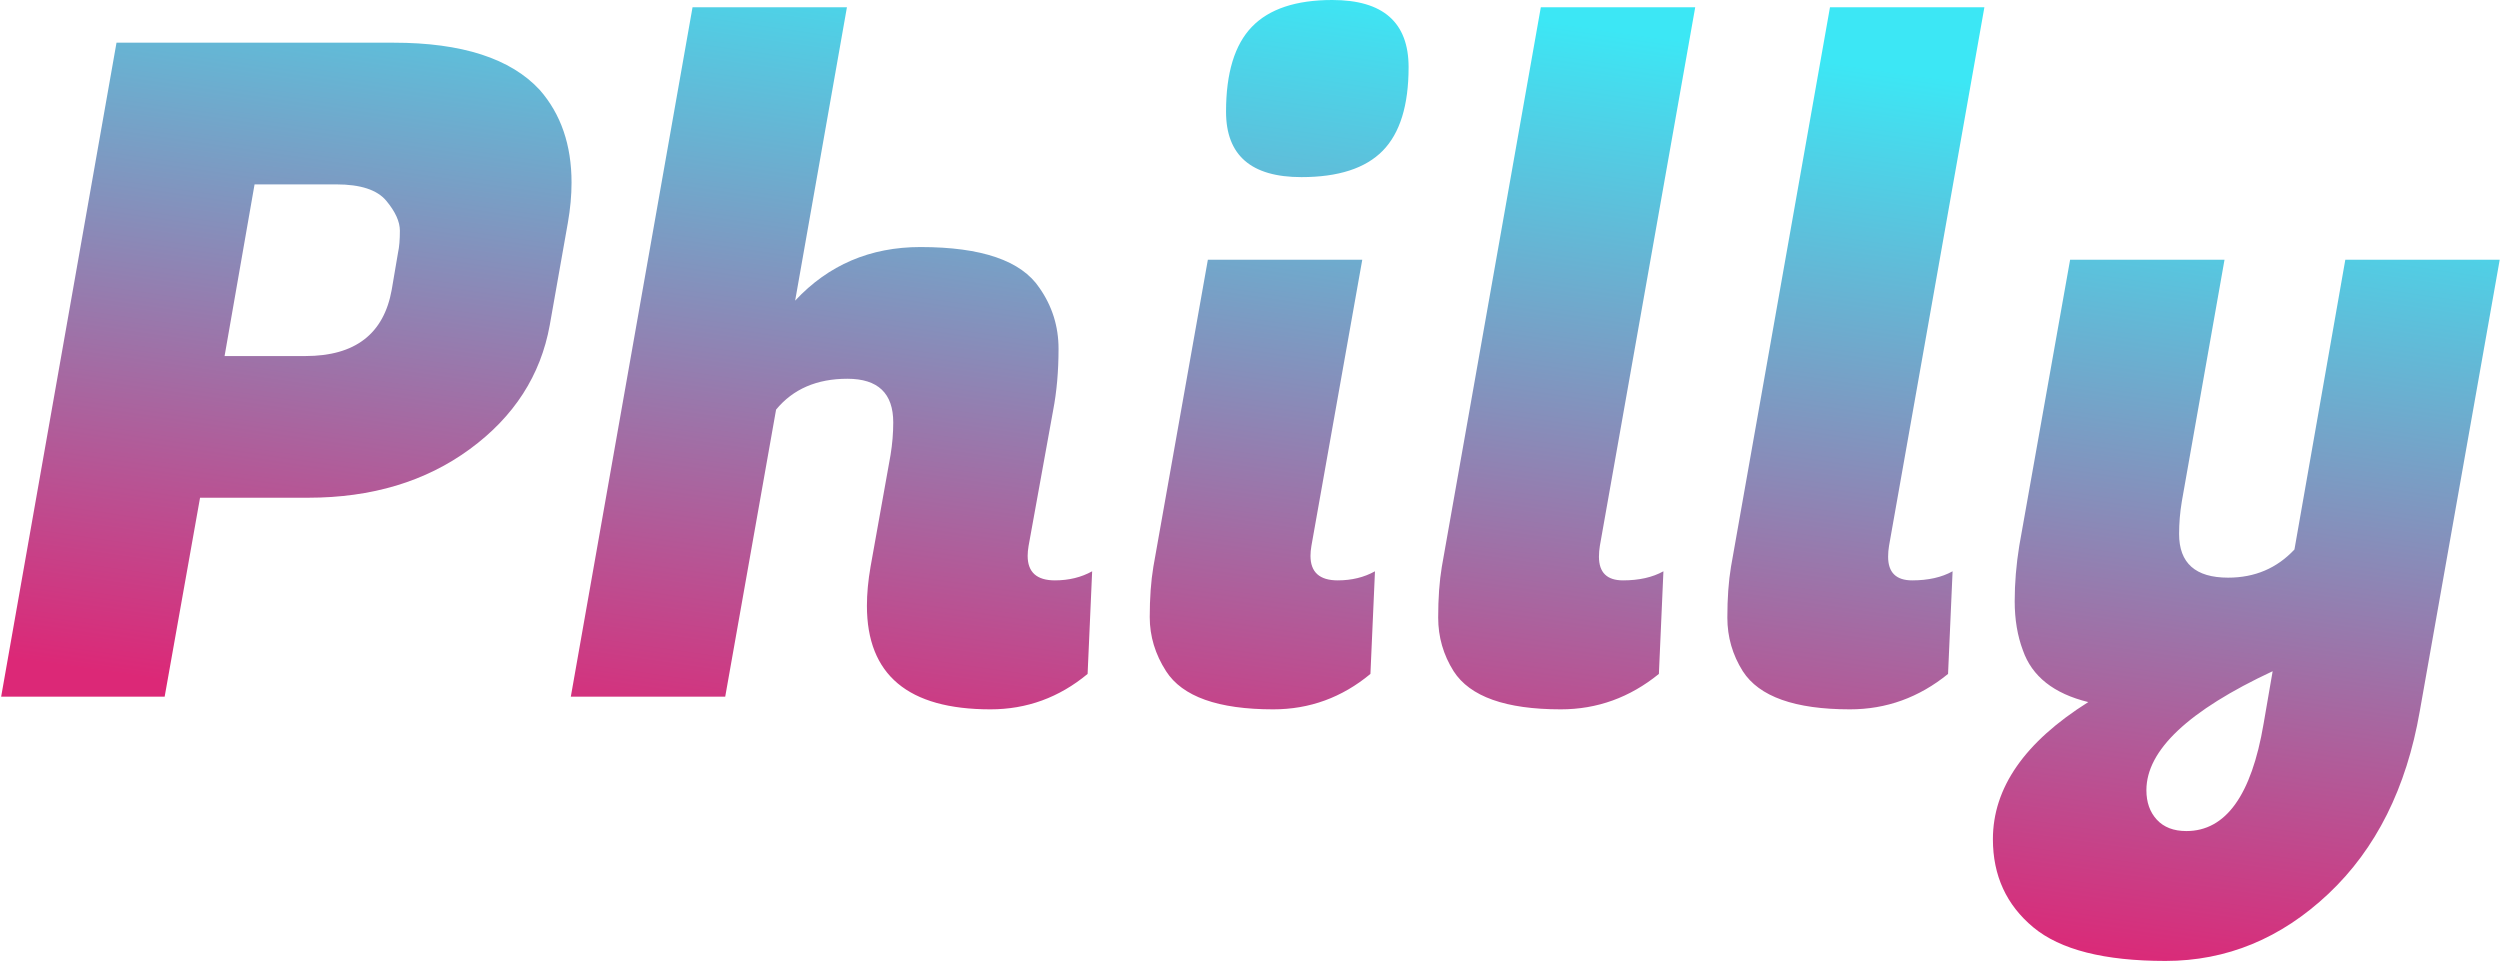
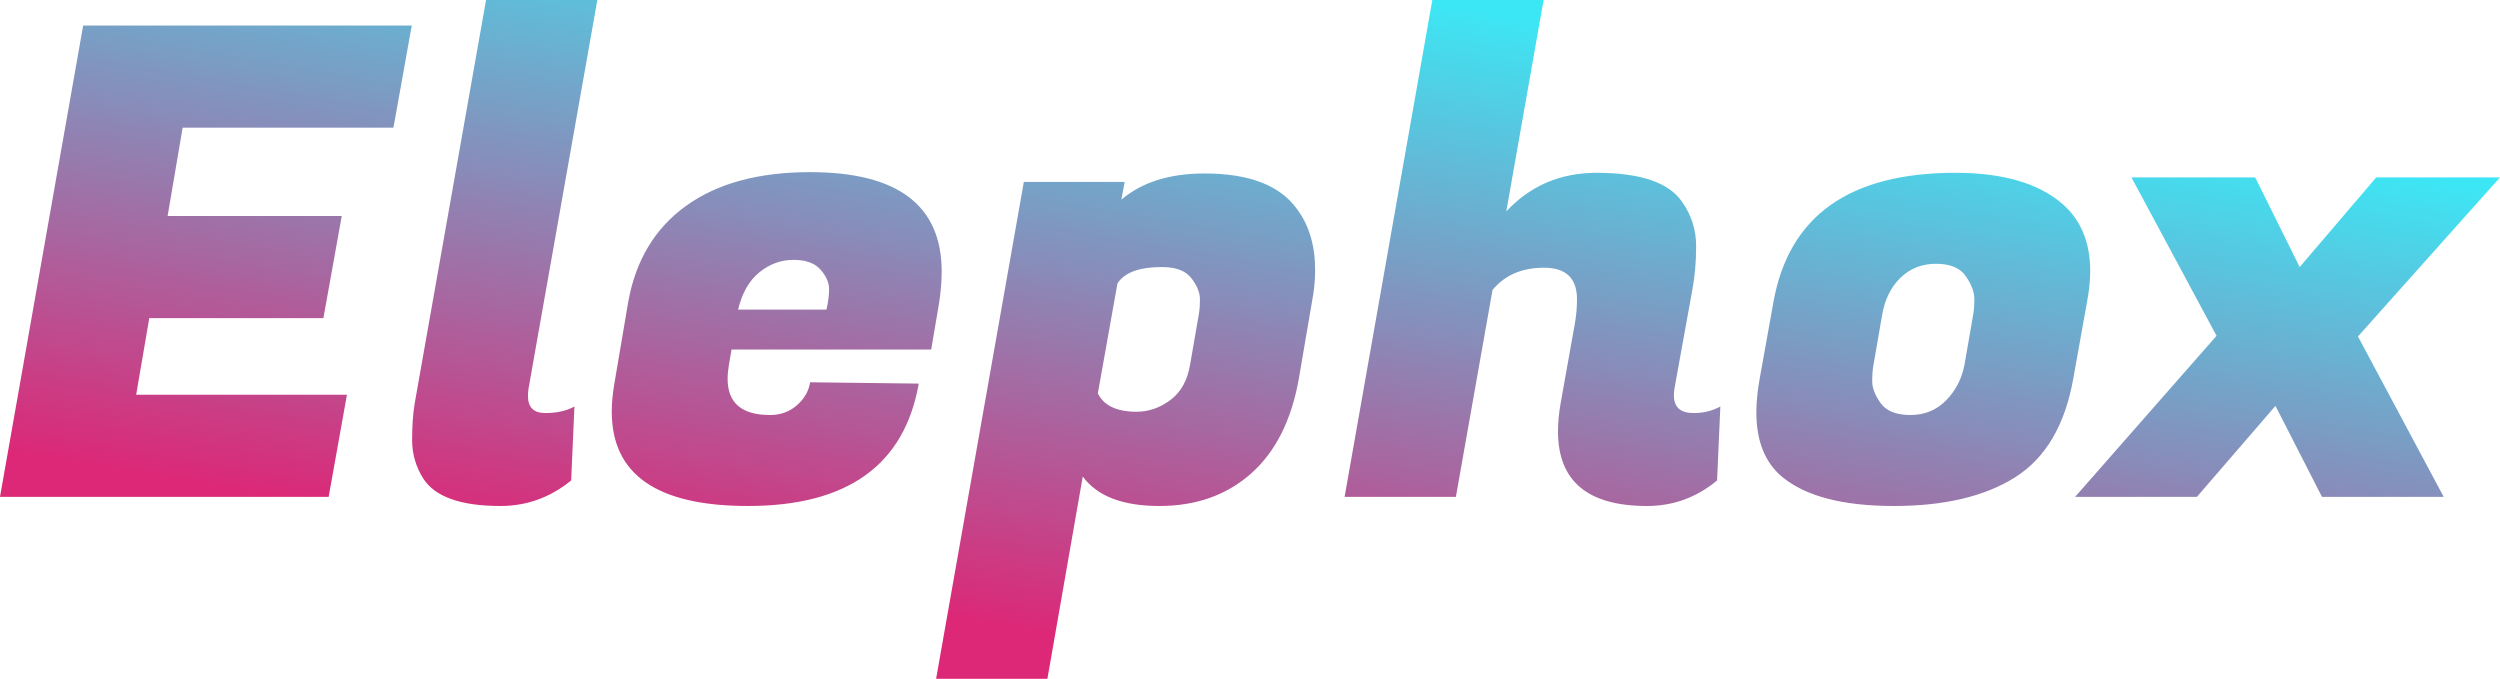
- <svg xmlns="http://www.w3.org/2000/svg" xmlns:xlink="http://www.w3.org/1999/xlink" id="svg3" version="1.1" viewBox="0 0 1902 732" height="2.44in" width="6.34in">
+ <svg xmlns="http://www.w3.org/2000/svg" xmlns:xlink="http://www.w3.org/1999/xlink" width="431.162mm" height="117.073mm" viewBox="0 0 1527.607 414.79" version="1.1" id="svg3">
  <defs id="defs7">
-     <linearGradient id="linearGradient851">
-       <stop id="stop847" offset="0" style="stop-color:#dc2877;stop-opacity:1" />
-       <stop id="stop849" offset="1" style="stop-color:#3ce7f5;stop-opacity:1" />
+     <linearGradient id="neon">
+       <stop style="stop-color:#3ce7f5;stop-opacity:1" offset="0" id="stop824" />
+       <stop style="stop-color:#dc2877;stop-opacity:1" offset="1" id="stop826" />
    </linearGradient>
-     <linearGradient gradientUnits="userSpaceOnUse" y2="-14.991" x2="968.802" y1="627.754" x1="875.107" id="linearGradient853" xlink:href="#linearGradient851" />
+     <linearGradient xlink:href="#neon" id="linearGradient830" x1="921.531" y1="56.702" x2="848.454" y2="472.617" gradientUnits="userSpaceOnUse" gradientTransform="translate(-46.32328,-56.70155)" />
  </defs>
-   <path style="mix-blend-mode:normal;fill:url(#linearGradient853);fill-opacity:1;stroke-width:0;stroke-miterlimit:4;stroke-dasharray:none;stroke:none" d="m 234.44,378.67 c 0,0 -82.24,0 -82.24,0 0,0 -26.93,151.33 -26.93,151.33 0,0 -124.39,0 -124.39,0 0,0 87.76,-497.52 87.76,-497.52 0,0 210.75,0 210.75,0 52.05,0 89.13,11.98 111.25,35.93 16.13,18.43 24.19,41.92 24.19,70.48 0,9.68 -0.92,19.81 -2.77,30.41 0,0 -13.81,78.08 -13.81,78.08 -6.92,38.24 -27.2,69.68 -60.83,94.32 -33.62,24.65 -74.62,36.97 -122.98,36.97 z m 21.42,-238.39 c 0,0 -62.19,0 -62.19,0 0,0 -22.81,130.6 -22.81,130.6 0,0 61.5,0 61.5,0 37.78,0 59.66,-16.82 65.66,-50.44 0,0 4.82,-28.35 4.82,-28.35 0.93,-4.14 1.39,-9.67 1.39,-16.57 0,-6.91 -3.46,-14.51 -10.37,-22.8 -6.91,-8.29 -19.57,-12.44 -38,-12.44 z m 546.72,301.27 c 10.59,0 20.03,-2.3 28.33,-6.91 0,0 -3.46,78.08 -3.46,78.08 -21.65,17.97 -46.29,26.95 -73.93,26.95 -62.65,0 -93.97,-26.25 -93.97,-78.76 0,-9.22 0.92,-19.13 2.76,-29.72 0,0 15.21,-85 15.21,-85 1.37,-8.29 2.06,-16.58 2.06,-24.88 0,-22.1 -11.63,-33.15 -34.89,-33.15 -23.26,0 -41.35,7.82 -54.25,23.48 0,0 -38.69,218.36 -38.69,218.36 0,0 -117.47,0 -117.47,0 0,0 92.6,-524.47 92.6,-524.47 0,0 117.46,0 117.46,0 0,0 -39.39,223.19 -39.39,223.19 25.34,-27.18 57.12,-40.77 95.36,-40.77 46.53,0 76.71,10.37 90.52,31.1 9.67,13.82 14.51,29.25 14.51,46.29 0,17.05 -1.38,32.71 -4.14,46.99 0,0 -18.65,102.97 -18.65,102.97 -0.47,2.76 -0.71,5.29 -0.71,7.59 0,12.44 6.91,18.66 20.74,18.66 z m 215.17,0 c 10.59,0 20.04,-2.3 28.33,-6.91 0,0 -3.46,78.08 -3.46,78.08 -21.64,17.97 -46.29,26.95 -73.93,26.95 -41.92,0 -69.1,-9.67 -81.53,-29.01 -8.3,-12.91 -12.44,-26.62 -12.44,-41.13 0,-14.51 0.92,-27.29 2.76,-38.34 0,0 41.46,-233.57 41.46,-233.57 0,0 117.47,0 117.47,0 0,0 -38.69,217.68 -38.69,217.68 -0.47,2.76 -0.7,5.29 -0.7,7.59 0,12.44 6.91,18.66 20.73,18.66 z M 932.77,85 c 0,-29.49 6.56,-51.02 19.68,-64.61 C 965.58,6.8 985.96,0 1013.61,0 c 38.69,0 58.05,17.05 58.05,51.14 0,29.02 -6.57,50.22 -19.71,63.58 -13.12,13.35 -33.74,20.03 -61.84,20.03 -38.23,0 -57.34,-16.58 -57.34,-49.75 z m 283.71,338.59 c 0,11.97 6.1,17.96 18.3,17.96 12.21,0 22.46,-2.3 30.75,-6.91 0,0 -3.45,78.08 -3.45,78.08 -22.11,17.97 -46.98,26.95 -74.63,26.95 -41.91,0 -69.09,-9.67 -81.53,-29.01 -7.83,-12.44 -11.75,-26.03 -11.75,-40.77 0,-14.75 0.92,-27.65 2.77,-38.7 0,0 75.31,-425.66 75.31,-425.66 0,0 117.47,0 117.47,0 0,0 -72.55,409.77 -72.55,409.77 -0.46,2.76 -0.69,5.52 -0.69,8.29 z m 220,0 c 0,11.97 6.1,17.96 18.3,17.96 12.21,0 22.46,-2.3 30.75,-6.91 0,0 -3.45,78.08 -3.45,78.08 -22.11,17.97 -46.98,26.95 -74.63,26.95 -41.91,0 -69.09,-9.67 -81.53,-29.01 -7.83,-12.44 -11.75,-26.03 -11.75,-40.77 0,-14.75 0.92,-27.65 2.77,-38.7 0,0 75.31,-425.66 75.31,-425.66 0,0 117.47,0 117.47,0 0,0 -72.55,409.77 -72.55,409.77 -0.46,2.76 -0.69,5.52 -0.69,8.29 z m 223.46,-42.15 c -1.39,8.29 -2.08,16.58 -2.08,24.87 0,22.12 12.44,33.17 37.31,33.17 20.27,0 37.08,-7.14 50.44,-21.42 0,0 38.7,-220.44 38.7,-220.44 0,0 117.47,0 117.47,0 0,0 -60.81,343.44 -60.81,343.44 -10.14,58.5 -33.29,104.79 -69.45,138.88 -36.16,34.09 -77.5,51.14 -124.04,51.14 -46.52,0 -80.03,-8.53 -100.53,-25.56 -20.5,-17.05 -30.75,-39.39 -30.75,-67.04 0,-39.15 24.19,-73.93 72.57,-104.34 -26.27,-6.44 -42.85,-19.57 -49.75,-39.37 -4.16,-11.07 -6.24,-23.5 -6.24,-37.32 0,-13.82 1.16,-27.87 3.47,-42.15 0,0 38.69,-217.68 38.69,-217.68 0,0 117.47,0 117.47,0 0,0 -32.47,183.82 -32.47,183.82 z m 3.45,250.83 c 29.94,0 49.52,-27.18 58.73,-81.54 0,0 6.91,-40.07 6.91,-40.07 -64.03,29.93 -96.05,60.11 -96.05,90.51 0,9.22 2.65,16.71 7.94,22.45 5.3,5.76 12.79,8.65 22.47,8.65 z" stroke-width="1" stroke="#000000" fill="none" id="Pfad" />
+   <path id="Path" fill="none" stroke="#000000" stroke-width="1" d="m 200.818,303.59 c 0,0 -200.82,0 -200.82,0 0,0 50.82,-288 50.82,-288 0,0 200.79,0 200.79,0 0,0 -11.2,62.41 -11.2,62.41 0,0 -128.8,0 -128.8,0 0,0 -9.2,54 -9.2,54 0,0 106.41,0 106.41,0 0,0 -11.21,62.39 -11.21,62.39 0,0 -106.4,0 -106.4,0 0,0 -8,46.79 -8,46.79 0,0 128.79,0 128.79,0 0,0 -11.18,62.41 -11.18,62.41 z m 121.79,-61.59 c 0,6.93 3.53,10.39 10.6,10.39 7.07,0 13,-1.34 17.79,-4 0,0 -2,45.2 -2,45.2 -12.79,10.39 -27.18,15.59 -43.18,15.59 -24.28,0 -40.01,-5.59 -47.21,-16.79 -4.53,-7.2 -6.79,-15.07 -6.79,-23.6 0,-8.53 0.53,-16 1.59,-22.4 0,0 43.59,-246.39 43.59,-246.39 0,0 68,0 68,0 0,0 -42,237.18 -42,237.18 -0.26,1.61 -0.39,3.21 -0.39,4.82 z m 134.39,67.18 c -55.46,0 -83.18,-19.19 -83.18,-57.59 0,-5.33 0.53,-11.07 1.59,-17.2 0,0 8.41,-49.6 8.41,-49.6 4.53,-25.6 16.32,-45.27 35.39,-59 19.07,-13.74 44.33,-20.61 75.79,-20.61 53.61,0 80.41,20.28 80.41,60.82 0,5.86 -0.53,12.26 -1.59,19.18 0,0 -4.82,28.41 -4.82,28.41 0,0 -122,0 -122,0 0,0 -1.59,9.2 -1.59,9.2 -0.53,3.2 -0.8,6.14 -0.8,8.8 0,14.67 8.67,22 26,22 6.4,0 11.86,-2 16.39,-6 4.54,-4 7.21,-8.66 8,-14 0,0 66.41,0.8 66.41,0.8 -8.8,49.86 -43.61,74.79 -104.41,74.79 z m 48,-120 c 1.07,-4.53 1.61,-8.72 1.61,-12.59 0,-3.86 -1.73,-7.8 -5.2,-11.8 -3.47,-4 -9.01,-6 -16.61,-6 -7.59,0 -14.53,2.54 -20.8,7.61 -6.26,5.07 -10.59,12.66 -13,22.78 0,0 54,0 54,0 z m 231,-83.18 c 27.21,0 46.01,7.2 56.41,21.59 7.47,9.87 11.2,22.4 11.2,37.59 0,6.14 -0.66,12.68 -2,19.61 0,0 -8,46.8 -8,46.8 -4.53,25.34 -14.26,44.6 -29.2,57.8 -14.94,13.2 -33.61,19.79 -56,19.79 -22.4,0 -38,-6 -46.8,-18 0,0 -21.61,123.61 -21.61,123.61 0,0 -68,0 -68,0 0,0 53.61,-303.61 53.61,-303.61 0,0 61.6,0 61.6,0 0,0 -2,10.82 -2,10.82 12.53,-10.67 29.46,-16 50.79,-16 z m -41.59,145.59 c 7.47,0 14.4,-2.4 20.8,-7.2 6.4,-4.8 10.4,-12 12,-21.6 0,0 5.2,-30 5.2,-30 0.53,-2.66 0.8,-6 0.8,-10 0,-4 -1.74,-8.26 -5.21,-12.79 -3.46,-4.54 -9.46,-6.82 -18,-6.82 -13.86,0 -22.93,3.34 -27.18,10 0,0 -12,67.21 -12,67.21 3.72,7.47 11.59,11.2 23.59,11.2 z m 340.41,0.8 c 6.12,0 11.58,-1.34 16.39,-4 0,0 -2,45.2 -2,45.2 -12.53,10.39 -26.8,15.59 -42.8,15.59 -36.27,0 -54.41,-15.19 -54.41,-45.59 0,-5.33 0.54,-11.07 1.61,-17.2 0,0 8.8,-49.21 8.8,-49.21 0.8,-4.79 1.2,-9.58 1.2,-14.39 0,-12.8 -6.73,-19.2 -20.2,-19.2 -13.47,0 -23.94,4.53 -31.41,13.59 0,0 -22.39,126.41 -22.39,126.41 0,0 -68,0 -68,0 0,0 53.6,-303.59 53.6,-303.59 0,0 68,0 68,0 0,0 -22.8,129.18 -22.8,129.18 14.66,-15.72 33.07,-23.59 55.2,-23.59 26.93,0 44.39,6 52.39,18 5.61,8 8.41,16.93 8.41,26.8 0,9.86 -0.8,18.93 -2.41,27.2 0,0 -10.79,59.59 -10.79,59.59 -0.26,1.61 -0.39,3.08 -0.39,4.41 0,7.2 4,10.8 12,10.8 z m 160,-146.8 c 28.79,0 50.52,6.27 65.18,18.8 11.47,9.86 17.21,23.6 17.21,41.2 0,5.87 -0.67,12.27 -2,19.2 0,0 -8.39,46.8 -8.39,46.8 -5.08,28.27 -16.88,48.27 -35.41,60 -18.53,11.73 -43.27,17.59 -74.2,17.59 -30.93,0 -53.6,-5.86 -68,-17.59 -10.67,-8.8 -16,-22 -16,-39.59 0,-6.14 0.66,-12.94 2,-20.41 0,0 8.4,-46.8 8.4,-46.8 9.34,-52.8 46.4,-79.2 111.21,-79.2 z m 10.79,87.2 c 0.53,-2.66 0.8,-6.06 0.8,-10.2 0,-4.13 -1.73,-8.73 -5.2,-13.8 -3.47,-5.07 -9.54,-7.61 -18.21,-7.61 -8.66,0 -15.93,2.87 -21.79,8.61 -5.87,5.73 -9.6,13.4 -11.21,23 0,0 -5.18,30 -5.18,30 -0.55,2.67 -0.82,6.07 -0.82,10.21 0,4.12 1.74,8.59 5.21,13.39 3.47,4.8 9.53,7.2 18.2,7.2 8.66,0 15.93,-3 21.8,-9 5.86,-6 9.59,-13.27 11.2,-21.8 0,0 5.2,-30 5.2,-30 z m 287.6,110.8 c 0,0 -74.39,0 -74.39,0 0,0 -28.41,-55.59 -28.41,-55.59 0,0 -48,55.59 -48,55.59 0,0 -74.41,0 -74.41,0 0,0 86.41,-98.41 86.41,-98.41 0,0 -52,-96.79 -52,-96.79 0,0 75.59,0 75.59,0 0,0 27.21,54.79 27.21,54.79 0,0 46.79,-54.79 46.79,-54.79 0,0 75.61,0 75.61,0 0,0 -86.79,97.2 -86.79,97.2 0,0 52.39,98 52.39,98 z" style="fill:url(#linearGradient830);fill-opacity:1;fill-rule:nonzero;stroke:none" />
</svg>
